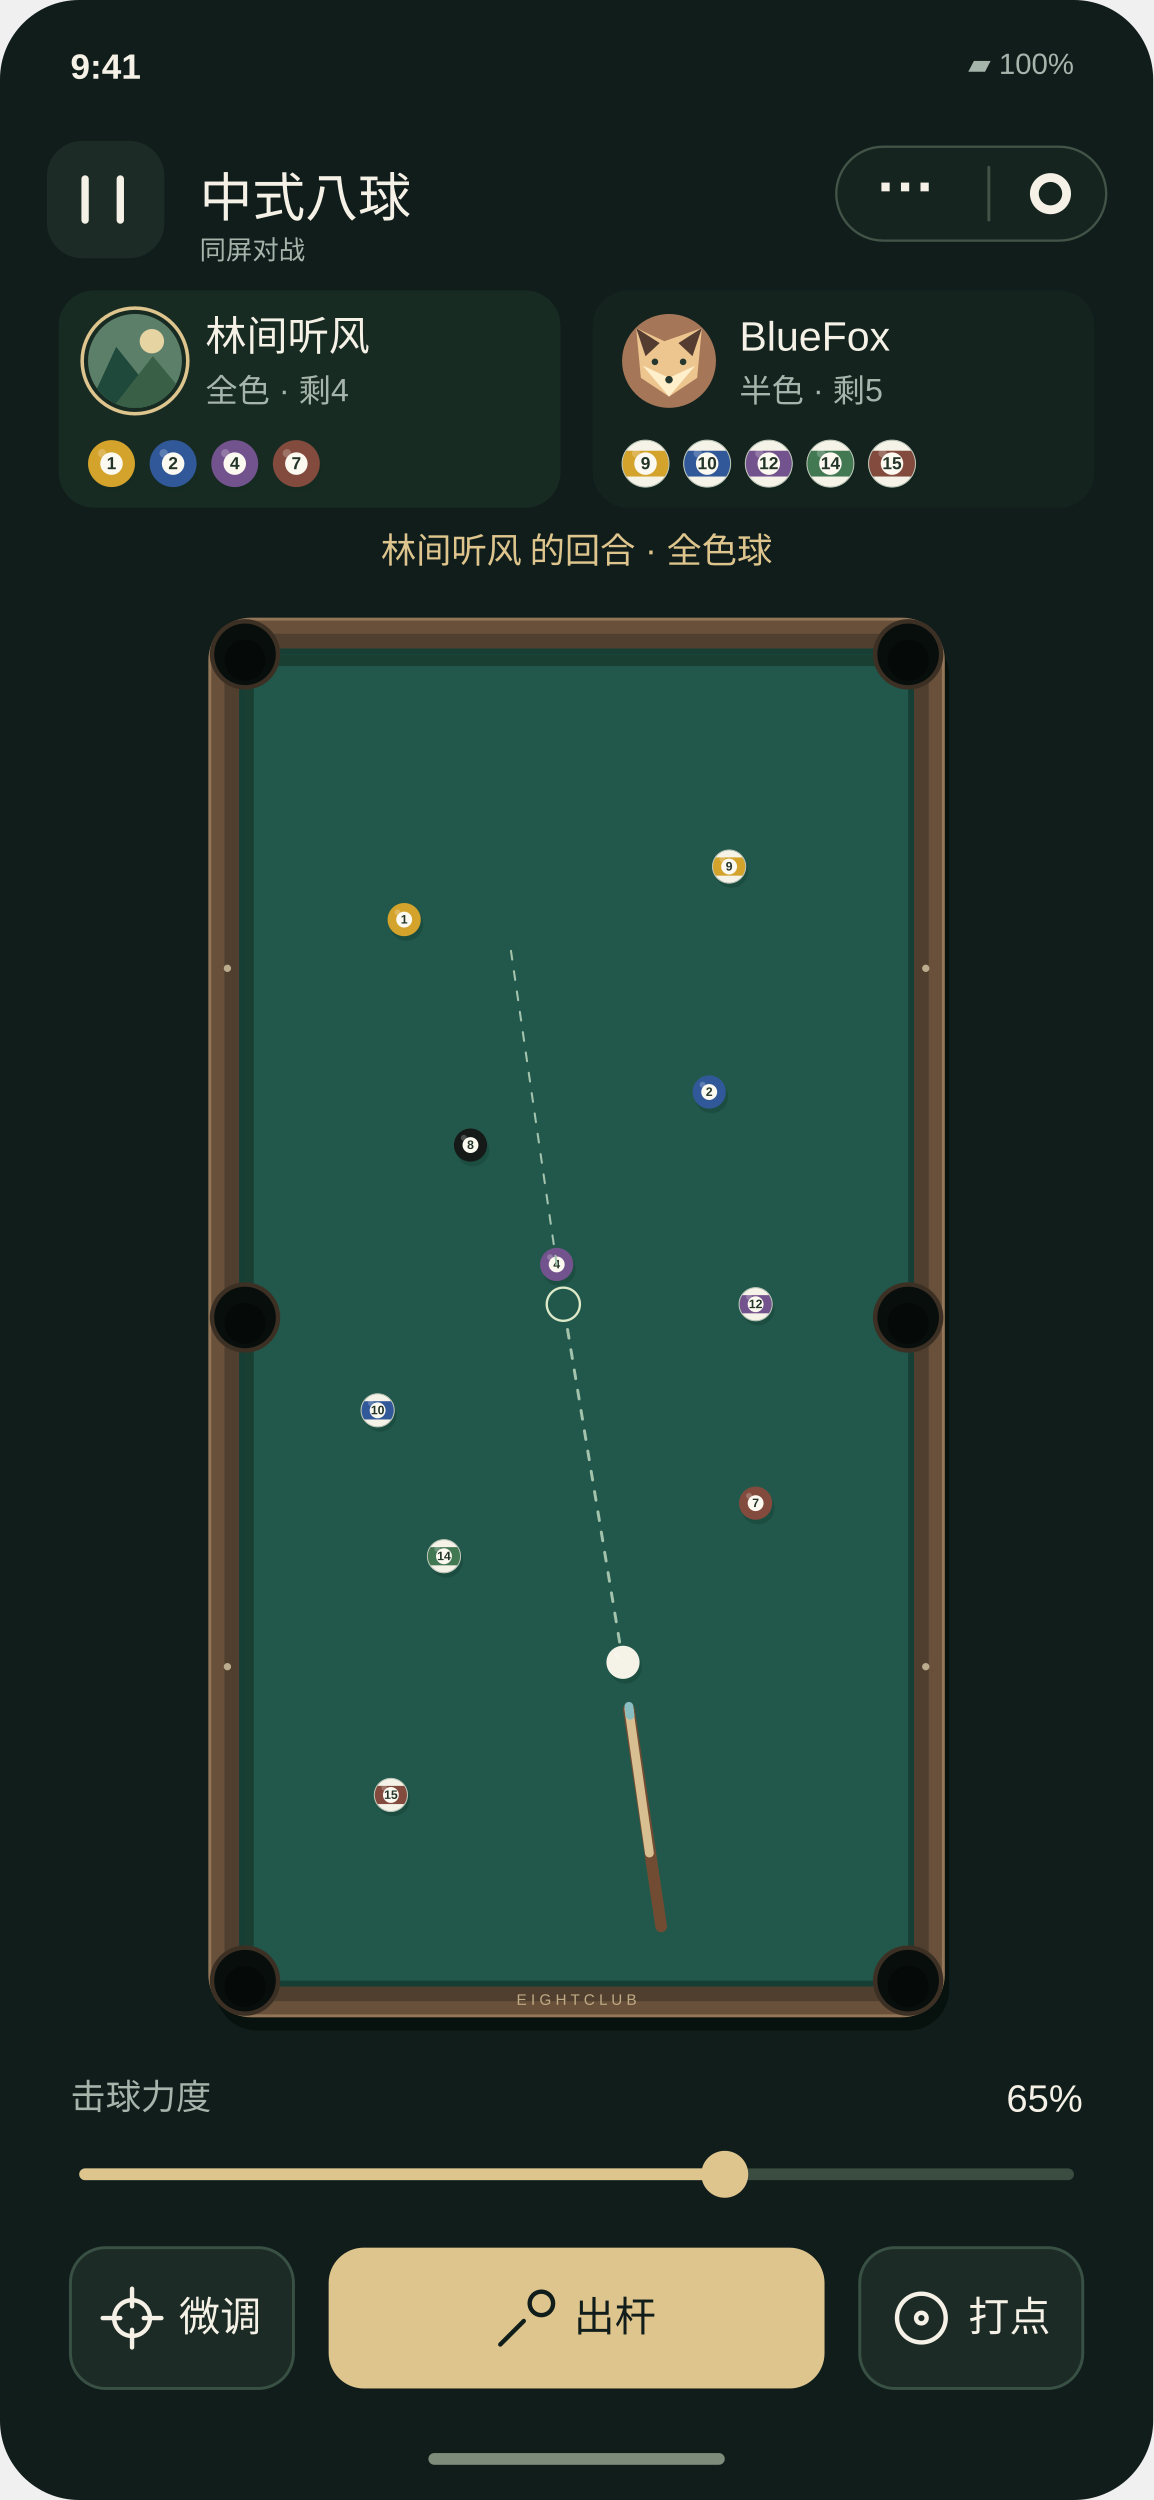
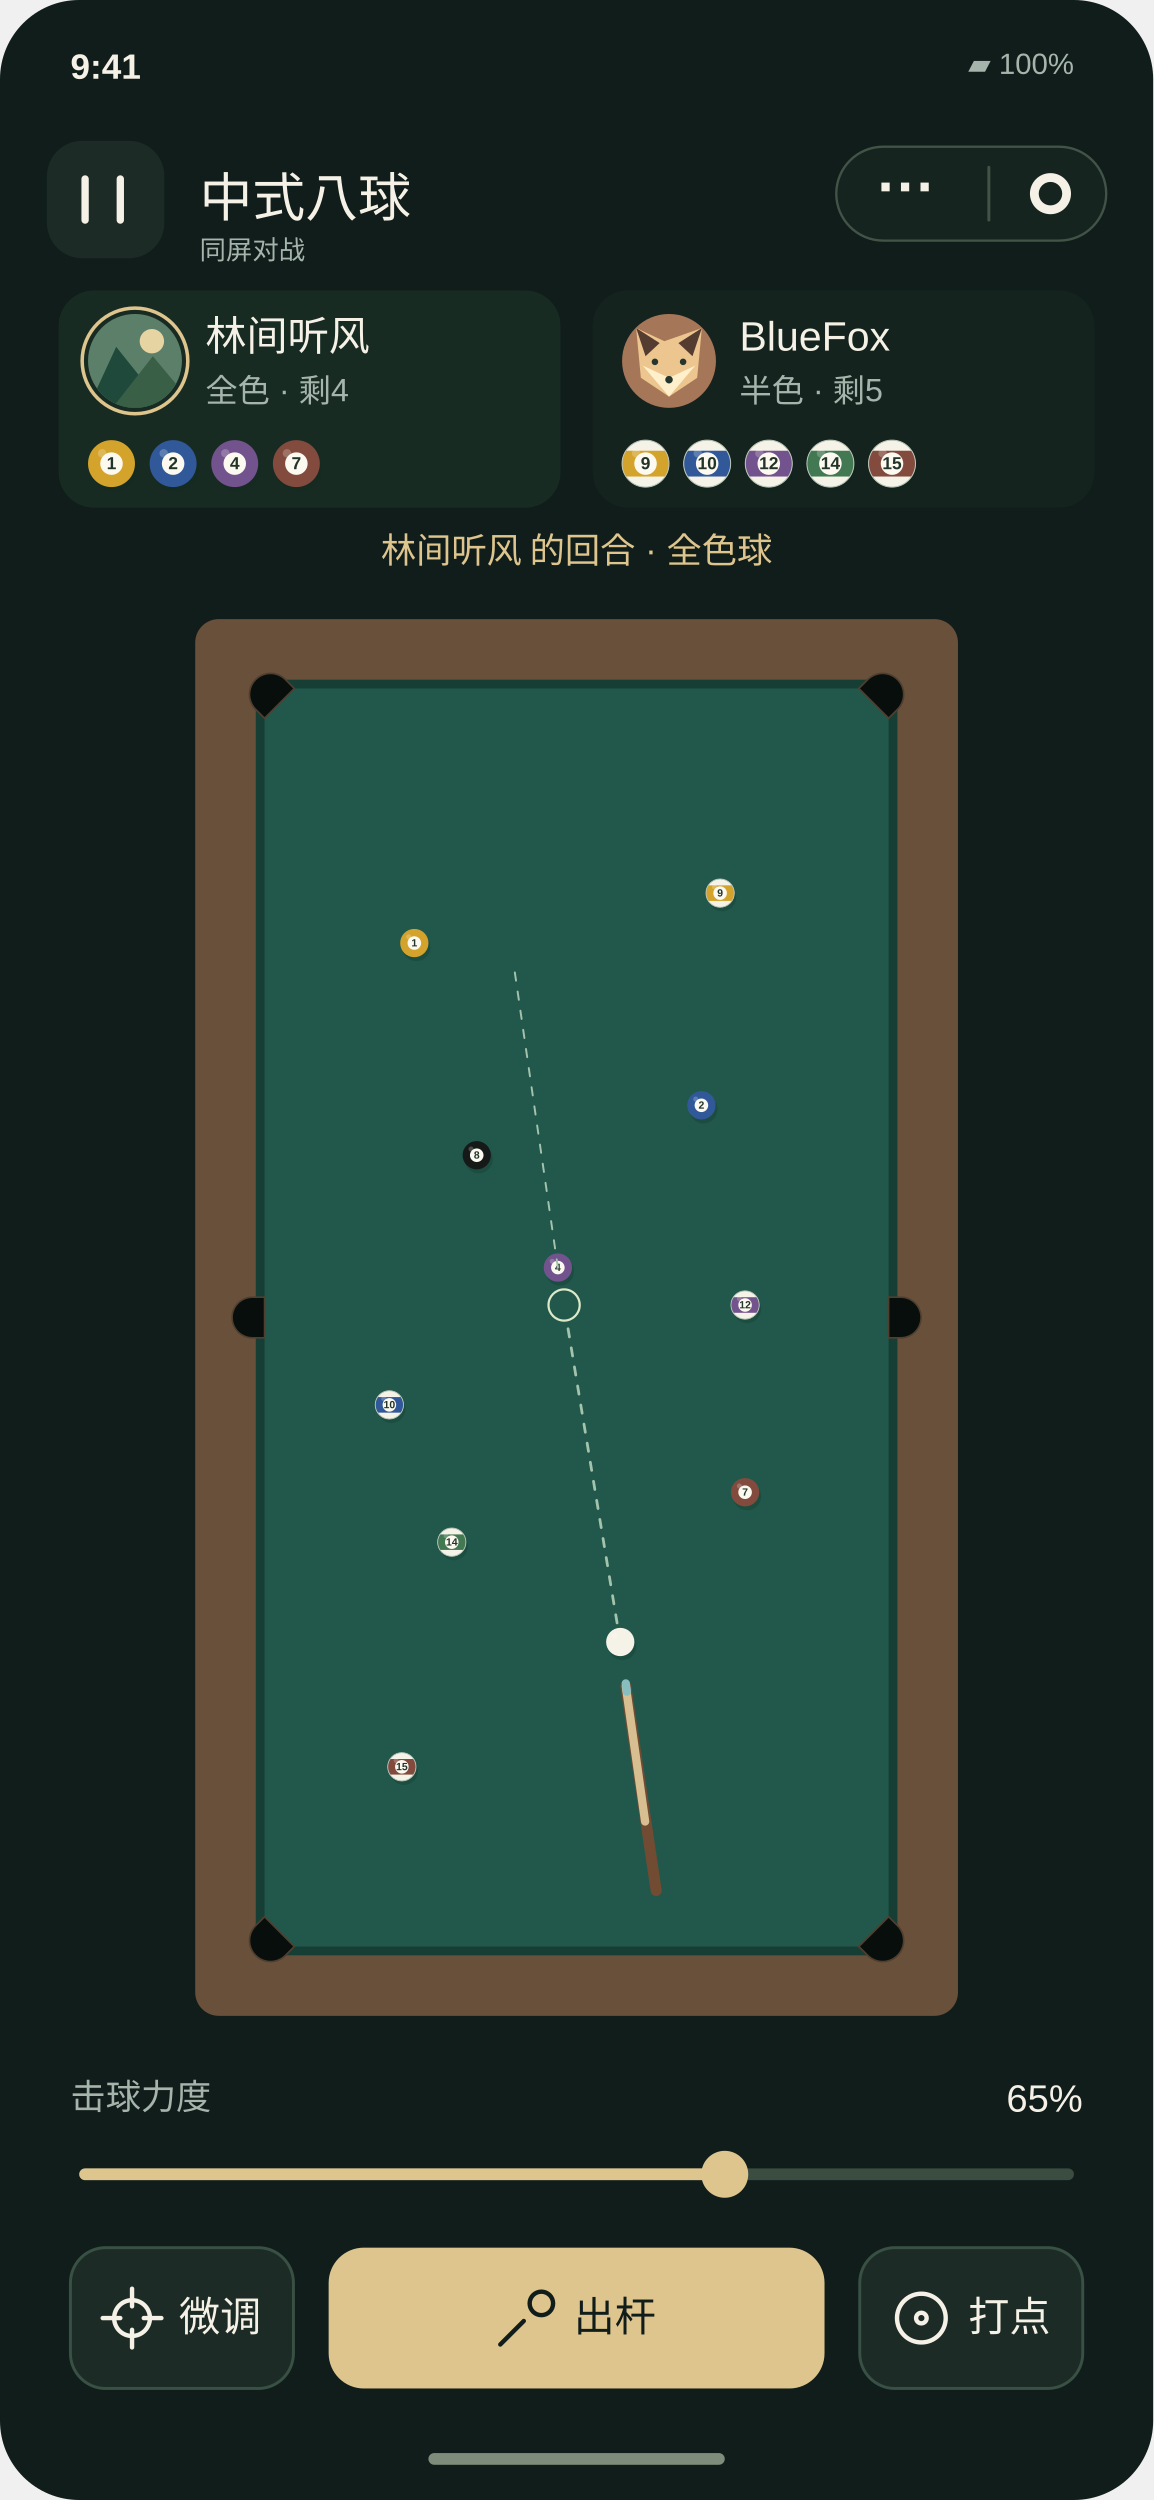
- <svg xmlns="http://www.w3.org/2000/svg" width="393" height="852" viewBox="0 0 393 852">
+ <svg xmlns="http://www.w3.org/2000/svg" width="393" height="852" viewBox="0 0 393 852" data-design-version="1.12" data-pocket-profile="not-finalized">
  <rect x="0" y="0" width="393" height="852" rx="27" fill="#101D1B" stroke="none" stroke-width="1" opacity="1" />
  <text x="24" y="26.84" text-anchor="start" font-family="Arial Unicode MS,PingFang SC,Arial,sans-serif" font-size="12" fill="#F5F1E6" font-weight="700">9:41</text>
  <text x="366" y="25.2" text-anchor="end" font-family="Arial Unicode MS,PingFang SC,Arial,sans-serif" font-size="10" fill="#A6B5AC" font-weight="400">▰  100%</text>
  <rect x="16" y="48" width="40" height="40" rx="12" fill="#1C2B25" stroke="none" stroke-width="1" opacity="1" />
  <line x1="29" y1="61" x2="29" y2="75" stroke="#F5F1E6" stroke-width="2.5" stroke-linecap="round" stroke-linejoin="round" />
  <line x1="41" y1="61" x2="41" y2="75" stroke="#F5F1E6" stroke-width="2.5" stroke-linecap="round" stroke-linejoin="round" />
  <text x="68" y="73.76" text-anchor="start" font-family="Arial Unicode MS,PingFang SC,Arial,sans-serif" font-size="18" fill="#F5F1E6" font-weight="400">中式八球</text>
  <text x="68" y="88.38" text-anchor="start" font-family="Arial Unicode MS,PingFang SC,Arial,sans-serif" font-size="9" fill="#A6B5AC" font-weight="400">同屏对战</text>
  <rect x="285" y="50" width="92" height="32" rx="16" fill="#15241F" stroke="#425348" stroke-width="0.8" opacity="1" />
  <text x="309" y="70.4" text-anchor="middle" font-family="Arial Unicode MS,PingFang SC,Arial,sans-serif" font-size="20" fill="#F5F1E6" font-weight="700">···</text>
  <line x1="337" y1="57" x2="337" y2="75" stroke="#425348" stroke-width="1" stroke-linecap="round" stroke-linejoin="round" />
  <circle cx="358" cy="66" r="7" fill="#F5F1E6" stroke="none" stroke-width="1" opacity="1" />
  <circle cx="358" cy="66" r="4" fill="#15241F" stroke="none" stroke-width="1" opacity="1" />
  <rect x="20" y="99" width="171" height="74" rx="12" fill="#182B23" stroke="none" stroke-width="1" opacity="1" />
  <circle cx="46.0" cy="123.0" r="16.0" fill="#5C7F6A" stroke="none" stroke-width="1" opacity="1" />
  <defs>
    <clipPath id="circleclip15">
      <circle cx="46.0" cy="123.0" r="16.0" />
    </clipPath>
  </defs>
  <g clip-path="url(#circleclip15)">
    <circle cx="51.76" cy="116.28" r="4.16" fill="#E7D4A3" stroke="none" stroke-width="1" opacity="1" />
    <polygon points="30,139 39.6,118.2 56.24,139" fill="#1F493A" />
    <polygon points="38.32,139 52.08,121.4 66.8,139" fill="#395F47" />
  </g>
  <circle cx="46.0" cy="123.0" r="18.0" fill="none" stroke="#DEC58D" stroke-width="1.2" />
  <text x="70" y="119.48" text-anchor="start" font-family="Arial Unicode MS,PingFang SC,Arial,sans-serif" font-size="14" fill="#F5F1E6" font-weight="400">林间听风</text>
  <text x="70" y="137.02" text-anchor="start" font-family="Arial Unicode MS,PingFang SC,Arial,sans-serif" font-size="11" fill="#A6B5AC" font-weight="400">全色 · 剩4</text>
  <circle cx="38.8" cy="159.6" r="8" fill="#09261B" stroke="none" stroke-width="1" opacity="0.22" />
  <circle cx="38" cy="158" r="8" fill="#D3A32B" stroke="none" stroke-width="1" opacity="1" />
  <circle cx="38" cy="158" r="3.84" fill="#FCF9F0" stroke="none" stroke-width="1" opacity="1" />
  <text x="38" y="159.894" text-anchor="middle" font-family="Arial Unicode MS,PingFang SC,Arial,sans-serif" font-size="5.92" fill="#223328" font-weight="700">1</text>
  <circle cx="34.8" cy="154.48" r="1.44" fill="#FFFFFF" stroke="none" stroke-width="1" opacity="0.22" />
  <circle cx="59.8" cy="159.6" r="8" fill="#09261B" stroke="none" stroke-width="1" opacity="0.22" />
  <circle cx="59" cy="158" r="8" fill="#31599A" stroke="none" stroke-width="1" opacity="1" />
  <circle cx="59" cy="158" r="3.84" fill="#FCF9F0" stroke="none" stroke-width="1" opacity="1" />
  <text x="59" y="159.894" text-anchor="middle" font-family="Arial Unicode MS,PingFang SC,Arial,sans-serif" font-size="5.92" fill="#223328" font-weight="700">2</text>
  <circle cx="55.8" cy="154.48" r="1.44" fill="#FFFFFF" stroke="none" stroke-width="1" opacity="0.22" />
  <circle cx="80.8" cy="159.6" r="8" fill="#09261B" stroke="none" stroke-width="1" opacity="0.22" />
  <circle cx="80" cy="158" r="8" fill="#73538D" stroke="none" stroke-width="1" opacity="1" />
  <circle cx="80" cy="158" r="3.84" fill="#FCF9F0" stroke="none" stroke-width="1" opacity="1" />
  <text x="80" y="159.894" text-anchor="middle" font-family="Arial Unicode MS,PingFang SC,Arial,sans-serif" font-size="5.92" fill="#223328" font-weight="700">4</text>
  <circle cx="76.8" cy="154.48" r="1.44" fill="#FFFFFF" stroke="none" stroke-width="1" opacity="0.22" />
  <circle cx="101.8" cy="159.6" r="8" fill="#09261B" stroke="none" stroke-width="1" opacity="0.22" />
  <circle cx="101" cy="158" r="8" fill="#824B3D" stroke="none" stroke-width="1" opacity="1" />
  <circle cx="101" cy="158" r="3.84" fill="#FCF9F0" stroke="none" stroke-width="1" opacity="1" />
  <text x="101" y="159.894" text-anchor="middle" font-family="Arial Unicode MS,PingFang SC,Arial,sans-serif" font-size="5.92" fill="#223328" font-weight="700">7</text>
  <circle cx="97.8" cy="154.48" r="1.44" fill="#FFFFFF" stroke="none" stroke-width="1" opacity="0.22" />
  <rect x="202" y="99" width="171" height="74" rx="12" fill="#14231E" stroke="none" stroke-width="1" opacity="1" />
  <circle cx="228.0" cy="123.0" r="16.0" fill="#A67658" stroke="none" stroke-width="1" opacity="1" />
  <defs>
    <clipPath id="circleclip45">
      <circle cx="228.0" cy="123.0" r="16.0" />
    </clipPath>
  </defs>
  <g clip-path="url(#circleclip45)">
    <polygon points="216.8,111.8 226.4,116.28 239.2,111.8 237.6,128.76 228.0,135.16 218.4,128.76" fill="#EDC58F" />
    <polygon points="216.8,111.8 224.8,116.92 220.0,121.4" fill="#553C31" />
    <polygon points="239.2,111.8 231.2,116.92 236.0,121.4" fill="#553C31" />
    <polygon points="219.04,124.6 228.0,128.76 236.96,124.6 228.0,135.16" fill="#FFF0CB" />
    <circle cx="223.2" cy="123.32" r="1.12" fill="#24362D" stroke="none" stroke-width="1" opacity="1" />
    <circle cx="232.8" cy="123.32" r="1.12" fill="#24362D" stroke="none" stroke-width="1" opacity="1" />
    <circle cx="228.0" cy="129.4" r="1.28" fill="#24362D" stroke="none" stroke-width="1" opacity="1" />
  </g>
  <text x="252" y="119.48" text-anchor="start" font-family="Arial Unicode MS,PingFang SC,Arial,sans-serif" font-size="14" fill="#F5F1E6" font-weight="400">BlueFox</text>
  <text x="252" y="137.02" text-anchor="start" font-family="Arial Unicode MS,PingFang SC,Arial,sans-serif" font-size="11" fill="#A6B5AC" font-weight="400">半色 · 剩5</text>
  <circle cx="220.8" cy="159.6" r="8" fill="#09261B" stroke="none" stroke-width="1" opacity="0.22" />
  <circle cx="220" cy="158" r="8" fill="#F5F2E8" stroke="none" stroke-width="1" opacity="1" />
  <defs>
    <clipPath id="circleclip58">
      <circle cx="220" cy="158" r="8" />
    </clipPath>
  </defs>
  <g clip-path="url(#circleclip58)">
    <polygon points="211.6,153.6 228.4,153.6 228.4,162.4 211.6,162.4" fill="#D3A32B" />
  </g>
  <circle cx="220" cy="158" r="8" fill="none" stroke="#B9C3B5" stroke-width="0.35" />
  <circle cx="220" cy="158" r="3.84" fill="#FCF9F0" stroke="none" stroke-width="1" opacity="1" />
  <text x="220" y="159.894" text-anchor="middle" font-family="Arial Unicode MS,PingFang SC,Arial,sans-serif" font-size="5.92" fill="#223328" font-weight="700">9</text>
  <circle cx="216.8" cy="154.48" r="1.44" fill="#FFFFFF" stroke="none" stroke-width="1" opacity="0.22" />
  <circle cx="241.8" cy="159.6" r="8" fill="#09261B" stroke="none" stroke-width="1" opacity="0.22" />
  <circle cx="241" cy="158" r="8" fill="#F5F2E8" stroke="none" stroke-width="1" opacity="1" />
  <defs>
    <clipPath id="circleclip67">
      <circle cx="241" cy="158" r="8" />
    </clipPath>
  </defs>
  <g clip-path="url(#circleclip67)">
    <polygon points="232.6,153.6 249.4,153.6 249.4,162.4 232.6,162.4" fill="#31599A" />
  </g>
  <circle cx="241" cy="158" r="8" fill="none" stroke="#B9C3B5" stroke-width="0.35" />
  <circle cx="241" cy="158" r="3.84" fill="#FCF9F0" stroke="none" stroke-width="1" opacity="1" />
  <text x="241" y="159.894" text-anchor="middle" font-family="Arial Unicode MS,PingFang SC,Arial,sans-serif" font-size="5.92" fill="#223328" font-weight="700">10</text>
  <circle cx="237.8" cy="154.48" r="1.44" fill="#FFFFFF" stroke="none" stroke-width="1" opacity="0.22" />
  <circle cx="262.8" cy="159.6" r="8" fill="#09261B" stroke="none" stroke-width="1" opacity="0.22" />
  <circle cx="262" cy="158" r="8" fill="#F5F2E8" stroke="none" stroke-width="1" opacity="1" />
  <defs>
    <clipPath id="circleclip76">
      <circle cx="262" cy="158" r="8" />
    </clipPath>
  </defs>
  <g clip-path="url(#circleclip76)">
    <polygon points="253.6,153.6 270.4,153.6 270.4,162.4 253.6,162.4" fill="#73538D" />
  </g>
  <circle cx="262" cy="158" r="8" fill="none" stroke="#B9C3B5" stroke-width="0.35" />
  <circle cx="262" cy="158" r="3.84" fill="#FCF9F0" stroke="none" stroke-width="1" opacity="1" />
  <text x="262" y="159.894" text-anchor="middle" font-family="Arial Unicode MS,PingFang SC,Arial,sans-serif" font-size="5.92" fill="#223328" font-weight="700">12</text>
  <circle cx="258.8" cy="154.48" r="1.44" fill="#FFFFFF" stroke="none" stroke-width="1" opacity="0.22" />
  <circle cx="283.8" cy="159.6" r="8" fill="#09261B" stroke="none" stroke-width="1" opacity="0.22" />
  <circle cx="283" cy="158" r="8" fill="#F5F2E8" stroke="none" stroke-width="1" opacity="1" />
  <defs>
    <clipPath id="circleclip85">
      <circle cx="283" cy="158" r="8" />
    </clipPath>
  </defs>
  <g clip-path="url(#circleclip85)">
    <polygon points="274.6,153.6 291.4,153.6 291.4,162.4 274.6,162.4" fill="#427852" />
  </g>
  <circle cx="283" cy="158" r="8" fill="none" stroke="#B9C3B5" stroke-width="0.35" />
  <circle cx="283" cy="158" r="3.84" fill="#FCF9F0" stroke="none" stroke-width="1" opacity="1" />
  <text x="283" y="159.894" text-anchor="middle" font-family="Arial Unicode MS,PingFang SC,Arial,sans-serif" font-size="5.92" fill="#223328" font-weight="700">14</text>
  <circle cx="279.8" cy="154.48" r="1.44" fill="#FFFFFF" stroke="none" stroke-width="1" opacity="0.22" />
  <circle cx="304.8" cy="159.6" r="8" fill="#09261B" stroke="none" stroke-width="1" opacity="0.22" />
  <circle cx="304" cy="158" r="8" fill="#F5F2E8" stroke="none" stroke-width="1" opacity="1" />
  <defs>
    <clipPath id="circleclip94">
      <circle cx="304" cy="158" r="8" />
    </clipPath>
  </defs>
  <g clip-path="url(#circleclip94)">
    <polygon points="295.6,153.6 312.4,153.6 312.4,162.4 295.6,162.4" fill="#824B3D" />
  </g>
  <circle cx="304" cy="158" r="8" fill="none" stroke="#B9C3B5" stroke-width="0.35" />
  <circle cx="304" cy="158" r="3.84" fill="#FCF9F0" stroke="none" stroke-width="1" opacity="1" />
  <text x="304" y="159.894" text-anchor="middle" font-family="Arial Unicode MS,PingFang SC,Arial,sans-serif" font-size="5.92" fill="#223328" font-weight="700">15</text>
  <circle cx="300.8" cy="154.48" r="1.44" fill="#FFFFFF" stroke="none" stroke-width="1" opacity="0.22" />
  <text x="196.5" y="191.84" text-anchor="middle" font-family="Arial Unicode MS,PingFang SC,Arial,sans-serif" font-size="12" fill="#DEC58D" font-weight="400">林间听风 的回合 · 全色球</text>
-   <rect x="73.5" y="216" width="250" height="476" rx="14" fill="#07110D" stroke="none" stroke-width="1" opacity="1" />
-   <rect x="71.5" y="211" width="250" height="476" rx="14" fill="#69503A" stroke="#927657" stroke-width="1" opacity="1" />
-   <rect x="76.5" y="216" width="240" height="466" rx="10" fill="#503F2E" stroke="none" stroke-width="1" opacity="1" />
-   <rect x="81.5" y="221" width="230" height="456" rx="6" fill="#163E34" stroke="none" stroke-width="1" opacity="1" />
-   <rect x="83.5" y="223" width="226" height="452" rx="0" fill="#21584B" stroke="none" stroke-width="1" opacity="1" />
-   <rect x="83.5" y="223" width="226" height="4" rx="0" fill="#193F32" stroke="none" stroke-width="1" opacity="1" />
-   <rect x="83.5" y="223" width="3" height="452" rx="0" fill="#193F32" stroke="none" stroke-width="1" opacity="1" />
-   <circle cx="77.5" cy="330" r="1.25" fill="#BAAC8C" stroke="none" stroke-width="1" opacity="1" />
-   <circle cx="77.5" cy="568" r="1.25" fill="#BAAC8C" stroke="none" stroke-width="1" opacity="1" />
-   <circle cx="315.5" cy="330" r="1.25" fill="#BAAC8C" stroke="none" stroke-width="1" opacity="1" />
-   <circle cx="315.5" cy="568" r="1.25" fill="#BAAC8C" stroke="none" stroke-width="1" opacity="1" />
-   <text x="196.5" y="683.264" text-anchor="middle" font-family="Arial Unicode MS,PingFang SC,Arial,sans-serif" font-size="5.2" fill="#C0AB86" font-weight="400">E I G H T   C L U B</text>
-   <circle cx="83.5" cy="223" r="12" fill="#3C3024" stroke="none" stroke-width="1" opacity="1" />
-   <circle cx="83.5" cy="223" r="10.5" fill="#080E0C" stroke="none" stroke-width="1" opacity="1" />
-   <circle cx="83.5" cy="225" r="7" fill="#050907" stroke="none" stroke-width="1" opacity="1" />
-   <circle cx="309.5" cy="223" r="12" fill="#3C3024" stroke="none" stroke-width="1" opacity="1" />
-   <circle cx="309.5" cy="223" r="10.5" fill="#080E0C" stroke="none" stroke-width="1" opacity="1" />
-   <circle cx="309.5" cy="225" r="7" fill="#050907" stroke="none" stroke-width="1" opacity="1" />
-   <circle cx="83.5" cy="449.0" r="12" fill="#3C3024" stroke="none" stroke-width="1" opacity="1" />
-   <circle cx="83.5" cy="449.0" r="10.5" fill="#080E0C" stroke="none" stroke-width="1" opacity="1" />
-   <circle cx="83.5" cy="451.0" r="7" fill="#050907" stroke="none" stroke-width="1" opacity="1" />
-   <circle cx="309.5" cy="449.0" r="12" fill="#3C3024" stroke="none" stroke-width="1" opacity="1" />
-   <circle cx="309.5" cy="449.0" r="10.5" fill="#080E0C" stroke="none" stroke-width="1" opacity="1" />
-   <circle cx="309.5" cy="451.0" r="7" fill="#050907" stroke="none" stroke-width="1" opacity="1" />
-   <circle cx="83.5" cy="675" r="12" fill="#3C3024" stroke="none" stroke-width="1" opacity="1" />
-   <circle cx="83.5" cy="675" r="10.5" fill="#080E0C" stroke="none" stroke-width="1" opacity="1" />
-   <circle cx="83.5" cy="677" r="7" fill="#050907" stroke="none" stroke-width="1" opacity="1" />
-   <circle cx="309.5" cy="675" r="12" fill="#3C3024" stroke="none" stroke-width="1" opacity="1" />
-   <circle cx="309.5" cy="675" r="10.5" fill="#080E0C" stroke="none" stroke-width="1" opacity="1" />
-   <circle cx="309.5" cy="677" r="7" fill="#050907" stroke="none" stroke-width="1" opacity="1" />
-   <circle cx="138.54" cy="315.0" r="5.65" fill="#09261B" stroke="none" stroke-width="1" opacity="0.22" />
-   <circle cx="137.74" cy="313.4" r="5.65" fill="#D3A32B" stroke="none" stroke-width="1" opacity="1" />
-   <circle cx="137.74" cy="313.4" r="2.712" fill="#FCF9F0" stroke="none" stroke-width="1" opacity="1" />
-   <text x="137.74" y="314.738" text-anchor="middle" font-family="Arial Unicode MS,PingFang SC,Arial,sans-serif" font-size="4.181" fill="#223328" font-weight="700">1</text>
-   <circle cx="135.48" cy="310.914" r="1.017" fill="#FFFFFF" stroke="none" stroke-width="1" opacity="0.22" />
-   <circle cx="242.5" cy="373.76" r="5.65" fill="#09261B" stroke="none" stroke-width="1" opacity="0.22" />
-   <circle cx="241.7" cy="372.16" r="5.65" fill="#31599A" stroke="none" stroke-width="1" opacity="1" />
-   <circle cx="241.7" cy="372.16" r="2.712" fill="#FCF9F0" stroke="none" stroke-width="1" opacity="1" />
-   <text x="241.7" y="373.498" text-anchor="middle" font-family="Arial Unicode MS,PingFang SC,Arial,sans-serif" font-size="4.181" fill="#223328" font-weight="700">2</text>
-   <circle cx="239.44" cy="369.674" r="1.017" fill="#FFFFFF" stroke="none" stroke-width="1" opacity="0.22" />
-   <circle cx="190.52" cy="432.52" r="5.65" fill="#09261B" stroke="none" stroke-width="1" opacity="0.22" />
-   <circle cx="189.72" cy="430.92" r="5.65" fill="#73538D" stroke="none" stroke-width="1" opacity="1" />
-   <circle cx="189.72" cy="430.92" r="2.712" fill="#FCF9F0" stroke="none" stroke-width="1" opacity="1" />
-   <text x="189.72" y="432.258" text-anchor="middle" font-family="Arial Unicode MS,PingFang SC,Arial,sans-serif" font-size="4.181" fill="#223328" font-weight="700">4</text>
-   <circle cx="187.46" cy="428.434" r="1.017" fill="#FFFFFF" stroke="none" stroke-width="1" opacity="0.22" />
-   <circle cx="258.32" cy="513.88" r="5.65" fill="#09261B" stroke="none" stroke-width="1" opacity="0.22" />
-   <circle cx="257.52" cy="512.28" r="5.65" fill="#824B3D" stroke="none" stroke-width="1" opacity="1" />
-   <circle cx="257.52" cy="512.28" r="2.712" fill="#FCF9F0" stroke="none" stroke-width="1" opacity="1" />
-   <text x="257.52" y="513.618" text-anchor="middle" font-family="Arial Unicode MS,PingFang SC,Arial,sans-serif" font-size="4.181" fill="#223328" font-weight="700">7</text>
-   <circle cx="255.26" cy="509.794" r="1.017" fill="#FFFFFF" stroke="none" stroke-width="1" opacity="0.22" />
-   <circle cx="161.14" cy="391.84" r="5.65" fill="#09261B" stroke="none" stroke-width="1" opacity="0.22" />
-   <circle cx="160.34" cy="390.24" r="5.65" fill="#151918" stroke="none" stroke-width="1" opacity="1" />
-   <circle cx="160.34" cy="390.24" r="2.712" fill="#FCF9F0" stroke="none" stroke-width="1" opacity="1" />
-   <text x="160.34" y="391.578" text-anchor="middle" font-family="Arial Unicode MS,PingFang SC,Arial,sans-serif" font-size="4.181" fill="#223328" font-weight="700">8</text>
-   <circle cx="158.08" cy="387.754" r="1.017" fill="#FFFFFF" stroke="none" stroke-width="1" opacity="0.22" />
-   <circle cx="249.28" cy="296.92" r="5.65" fill="#09261B" stroke="none" stroke-width="1" opacity="0.22" />
-   <circle cx="248.48" cy="295.32" r="5.65" fill="#F5F2E8" stroke="none" stroke-width="1" opacity="1" />
-   <defs>
-     <clipPath id="circleclip159">
-       <circle cx="248.48" cy="295.32" r="5.65" />
-     </clipPath>
-   </defs>
-   <g clip-path="url(#circleclip159)">
-     <polygon points="242.547,292.212 254.412,292.212 254.412,298.428 242.547,298.428" fill="#D3A32B" />
-   </g>
-   <circle cx="248.48" cy="295.32" r="5.65" fill="none" stroke="#B9C3B5" stroke-width="0.35" />
-   <circle cx="248.48" cy="295.32" r="2.712" fill="#FCF9F0" stroke="none" stroke-width="1" opacity="1" />
-   <text x="248.48" y="296.658" text-anchor="middle" font-family="Arial Unicode MS,PingFang SC,Arial,sans-serif" font-size="4.181" fill="#223328" font-weight="700">9</text>
-   <circle cx="246.22" cy="292.834" r="1.017" fill="#FFFFFF" stroke="none" stroke-width="1" opacity="0.22" />
-   <circle cx="129.5" cy="482.24" r="5.65" fill="#09261B" stroke="none" stroke-width="1" opacity="0.22" />
-   <circle cx="128.7" cy="480.64" r="5.65" fill="#F5F2E8" stroke="none" stroke-width="1" opacity="1" />
-   <defs>
-     <clipPath id="circleclip168">
-       <circle cx="128.7" cy="480.64" r="5.65" />
-     </clipPath>
-   </defs>
-   <g clip-path="url(#circleclip168)">
-     <polygon points="122.767,477.532 134.632,477.532 134.632,483.748 122.767,483.748" fill="#31599A" />
-   </g>
-   <circle cx="128.7" cy="480.64" r="5.65" fill="none" stroke="#B9C3B5" stroke-width="0.35" />
-   <circle cx="128.7" cy="480.64" r="2.712" fill="#FCF9F0" stroke="none" stroke-width="1" opacity="1" />
-   <text x="128.7" y="481.978" text-anchor="middle" font-family="Arial Unicode MS,PingFang SC,Arial,sans-serif" font-size="4.181" fill="#223328" font-weight="700">10</text>
-   <circle cx="126.44" cy="478.154" r="1.017" fill="#FFFFFF" stroke="none" stroke-width="1" opacity="0.22" />
-   <circle cx="258.32" cy="446.08" r="5.65" fill="#09261B" stroke="none" stroke-width="1" opacity="0.22" />
-   <circle cx="257.52" cy="444.48" r="5.65" fill="#F5F2E8" stroke="none" stroke-width="1" opacity="1" />
-   <defs>
-     <clipPath id="circleclip177">
-       <circle cx="257.52" cy="444.48" r="5.65" />
-     </clipPath>
-   </defs>
-   <g clip-path="url(#circleclip177)">
-     <polygon points="251.587,441.373 263.452,441.373 263.452,447.588 251.587,447.588" fill="#73538D" />
-   </g>
-   <circle cx="257.52" cy="444.48" r="5.65" fill="none" stroke="#B9C3B5" stroke-width="0.35" />
-   <circle cx="257.52" cy="444.48" r="2.712" fill="#FCF9F0" stroke="none" stroke-width="1" opacity="1" />
-   <text x="257.52" y="445.818" text-anchor="middle" font-family="Arial Unicode MS,PingFang SC,Arial,sans-serif" font-size="4.181" fill="#223328" font-weight="700">12</text>
-   <circle cx="255.26" cy="441.994" r="1.017" fill="#FFFFFF" stroke="none" stroke-width="1" opacity="0.22" />
-   <circle cx="152.1" cy="531.96" r="5.65" fill="#09261B" stroke="none" stroke-width="1" opacity="0.22" />
-   <circle cx="151.3" cy="530.36" r="5.65" fill="#F5F2E8" stroke="none" stroke-width="1" opacity="1" />
-   <defs>
-     <clipPath id="circleclip186">
-       <circle cx="151.3" cy="530.36" r="5.65" />
-     </clipPath>
-   </defs>
-   <g clip-path="url(#circleclip186)">
-     <polygon points="145.368,527.253 157.233,527.253 157.233,533.467 145.368,533.467" fill="#427852" />
-   </g>
-   <circle cx="151.3" cy="530.36" r="5.65" fill="none" stroke="#B9C3B5" stroke-width="0.35" />
-   <circle cx="151.3" cy="530.36" r="2.712" fill="#FCF9F0" stroke="none" stroke-width="1" opacity="1" />
-   <text x="151.3" y="531.698" text-anchor="middle" font-family="Arial Unicode MS,PingFang SC,Arial,sans-serif" font-size="4.181" fill="#223328" font-weight="700">14</text>
-   <circle cx="149.04" cy="527.874" r="1.017" fill="#FFFFFF" stroke="none" stroke-width="1" opacity="0.22" />
-   <circle cx="134.02" cy="613.32" r="5.65" fill="#09261B" stroke="none" stroke-width="1" opacity="0.22" />
-   <circle cx="133.22" cy="611.72" r="5.65" fill="#F5F2E8" stroke="none" stroke-width="1" opacity="1" />
-   <defs>
-     <clipPath id="circleclip195">
-       <circle cx="133.22" cy="611.72" r="5.65" />
-     </clipPath>
-   </defs>
-   <g clip-path="url(#circleclip195)">
-     <polygon points="127.287,608.613 139.153,608.613 139.153,614.827 127.287,614.827" fill="#824B3D" />
-   </g>
-   <circle cx="133.22" cy="611.72" r="5.65" fill="none" stroke="#B9C3B5" stroke-width="0.35" />
-   <circle cx="133.22" cy="611.72" r="2.712" fill="#FCF9F0" stroke="none" stroke-width="1" opacity="1" />
-   <text x="133.22" y="613.058" text-anchor="middle" font-family="Arial Unicode MS,PingFang SC,Arial,sans-serif" font-size="4.181" fill="#223328" font-weight="700">15</text>
-   <circle cx="130.96" cy="609.234" r="1.017" fill="#FFFFFF" stroke="none" stroke-width="1" opacity="0.22" />
-   <line x1="212.32" y1="566.52" x2="191.98" y2="444.48" stroke="#A4C3AD" stroke-width="1" stroke-linecap="round" stroke-linejoin="round" stroke-dasharray="3,4" />
-   <circle cx="191.98" cy="444.48" r="5.65" fill="#21584B" stroke="#DDE9C8" stroke-width="0.8" opacity="1" />
-   <line x1="189.72" y1="430.92" x2="173.9" y2="322.44" stroke="#A4C3AD" stroke-width="0.7" stroke-linecap="round" stroke-linejoin="round" stroke-dasharray="3,4" />
-   <line x1="214.32" y1="582.52" x2="225.32" y2="656.52" stroke="#714B32" stroke-width="4" stroke-linecap="round" stroke-linejoin="round" />
-   <line x1="214.32" y1="582.52" x2="221.32" y2="631.52" stroke="#D8BF91" stroke-width="3" stroke-linecap="round" stroke-linejoin="round" />
-   <line x1="214.32" y1="581.52" x2="214.72" y2="584.52" stroke="#89BEC0" stroke-width="3" stroke-linecap="round" stroke-linejoin="round" />
-   <circle cx="213.12" cy="568.12" r="5.65" fill="#09261B" stroke="none" stroke-width="1" opacity="0.22" />
-   <circle cx="212.32" cy="566.52" r="5.65" fill="#F5F2E8" stroke="none" stroke-width="1" opacity="1" />
-   <circle cx="210.06" cy="564.034" r="1.017" fill="#FFFFFF" stroke="none" stroke-width="1" opacity="0.22" />
+   <g data-table-reference="JOY Q8 Pro" data-pocket-status="candidate-mouth-width-unverified-rear-profile">
+     <rect x="66.528" y="211.0" width="259.943" height="476.0" rx="8" fill="#69503A" />
+     <rect x="87.16" y="231.631" width="218.681" height="434.738" rx="3" fill="#163E34" />
+     <rect x="90.16" y="234.631" width="212.681" height="428.738" fill="#21584B" />
+     <path data-role="pocket-visual-prototype" d="M 100.305,234.631 L 97.261,231.588 L 96.74,231.115 L 96.174,230.695 L 95.57,230.334 L 94.934,230.033 L 94.271,229.795 L 93.588,229.624 L 92.892,229.521 L 92.189,229.486 L 91.485,229.521 L 90.789,229.624 L 90.106,229.795 L 89.443,230.033 L 88.807,230.334 L 88.203,230.695 L 87.638,231.115 L 87.116,231.588 L 86.643,232.109 L 86.224,232.675 L 85.862,233.279 L 85.561,233.915 L 85.324,234.578 L 85.153,235.261 L 85.049,235.957 L 85.015,236.66 L 85.049,237.363 L 85.153,238.06 L 85.324,238.743 L 85.561,239.406 L 85.862,240.042 L 86.224,240.646 L 86.643,241.211 L 87.116,241.733 L 90.16,244.776 Z" fill="#080E0C" stroke="#503F2E" stroke-width="0.574" />
+     <path data-role="pocket-visual-prototype" d="M 90.16,442.079 L 86.007,442.079 L 85.329,442.113 L 84.657,442.212 L 83.998,442.377 L 83.359,442.606 L 82.745,442.897 L 82.162,443.246 L 81.617,443.65 L 81.114,444.106 L 80.658,444.61 L 80.253,445.155 L 79.904,445.738 L 79.613,446.352 L 79.385,446.991 L 79.22,447.65 L 79.12,448.322 L 79.087,449 L 79.12,449.678 L 79.22,450.35 L 79.385,451.009 L 79.613,451.648 L 79.904,452.262 L 80.253,452.845 L 80.658,453.39 L 81.114,453.894 L 81.617,454.35 L 82.162,454.754 L 82.745,455.103 L 83.359,455.394 L 83.998,455.623 L 84.657,455.788 L 85.329,455.887 L 86.007,455.921 L 90.16,455.921 Z" fill="#080E0C" stroke="#503F2E" stroke-width="0.554" />
+     <path data-role="pocket-visual-prototype" d="M 90.16,653.224 L 87.116,656.267 L 86.643,656.789 L 86.224,657.354 L 85.862,657.958 L 85.561,658.594 L 85.324,659.257 L 85.153,659.94 L 85.049,660.637 L 85.015,661.34 L 85.049,662.043 L 85.153,662.739 L 85.324,663.422 L 85.561,664.085 L 85.862,664.721 L 86.224,665.325 L 86.643,665.891 L 87.116,666.412 L 87.638,666.885 L 88.203,667.305 L 88.807,667.666 L 89.443,667.967 L 90.106,668.205 L 90.789,668.376 L 91.485,668.479 L 92.189,668.514 L 92.892,668.479 L 93.588,668.376 L 94.271,668.205 L 94.934,667.967 L 95.57,667.666 L 96.174,667.305 L 96.74,666.885 L 97.261,666.412 L 100.305,663.369 Z" fill="#080E0C" stroke="#503F2E" stroke-width="0.574" />
+     <path data-role="pocket-visual-prototype" d="M 302.84,244.776 L 305.884,241.733 L 306.357,241.211 L 306.776,240.646 L 307.138,240.042 L 307.439,239.406 L 307.676,238.743 L 307.847,238.06 L 307.951,237.363 L 307.985,236.66 L 307.951,235.957 L 307.847,235.261 L 307.676,234.578 L 307.439,233.915 L 307.138,233.279 L 306.776,232.675 L 306.357,232.109 L 305.884,231.588 L 305.362,231.115 L 304.797,230.695 L 304.193,230.334 L 303.557,230.033 L 302.894,229.795 L 302.211,229.624 L 301.515,229.521 L 300.811,229.486 L 300.108,229.521 L 299.412,229.624 L 298.729,229.795 L 298.066,230.033 L 297.43,230.334 L 296.826,230.695 L 296.26,231.115 L 295.739,231.588 L 292.695,234.631 Z" fill="#080E0C" stroke="#503F2E" stroke-width="0.574" />
+     <path data-role="pocket-visual-prototype" d="M 302.84,455.921 L 306.993,455.921 L 307.671,455.887 L 308.343,455.788 L 309.002,455.623 L 309.641,455.394 L 310.255,455.103 L 310.838,454.754 L 311.383,454.35 L 311.886,453.894 L 312.342,453.39 L 312.747,452.845 L 313.096,452.262 L 313.387,451.648 L 313.615,451.009 L 313.78,450.35 L 313.88,449.678 L 313.913,449 L 313.88,448.322 L 313.78,447.65 L 313.615,446.991 L 313.387,446.352 L 313.096,445.738 L 312.747,445.155 L 312.342,444.61 L 311.886,444.106 L 311.383,443.65 L 310.838,443.246 L 310.255,442.897 L 309.641,442.606 L 309.002,442.377 L 308.343,442.212 L 307.671,442.113 L 306.993,442.079 L 302.84,442.079 Z" fill="#080E0C" stroke="#503F2E" stroke-width="0.554" />
+     <path data-role="pocket-visual-prototype" d="M 292.695,663.369 L 295.739,666.412 L 296.26,666.885 L 296.826,667.305 L 297.43,667.666 L 298.066,667.967 L 298.729,668.205 L 299.412,668.376 L 300.108,668.479 L 300.811,668.514 L 301.515,668.479 L 302.211,668.376 L 302.894,668.205 L 303.557,667.967 L 304.193,667.666 L 304.797,667.305 L 305.362,666.885 L 305.884,666.412 L 306.357,665.891 L 306.776,665.325 L 307.138,664.721 L 307.439,664.085 L 307.676,663.422 L 307.847,662.739 L 307.951,662.043 L 307.985,661.34 L 307.951,660.637 L 307.847,659.94 L 307.676,659.257 L 307.439,658.594 L 307.138,657.958 L 306.776,657.354 L 306.357,656.789 L 305.884,656.267 L 302.84,653.224 Z" fill="#080E0C" stroke="#503F2E" stroke-width="0.574" />
+   </g>
+   <g transform="translate(11.58059 26.4615) scale(0.9410657)" data-role="state-composition-not-metrology">
+     <g transform="translate(12.79014 29.10143) scale(0.9071429)" data-role="physical-ball-scale">
+       <circle cx="138.54" cy="315.0" r="5.65" fill="#09261B" stroke="none" stroke-width="1" opacity="0.22" />
+       <circle cx="137.74" cy="313.4" r="5.65" fill="#D3A32B" stroke="none" stroke-width="1" opacity="1" />
+       <circle cx="137.74" cy="313.4" r="2.712" fill="#FCF9F0" stroke="none" stroke-width="1" opacity="1" />
+       <text x="137.74" y="314.738" text-anchor="middle" font-family="Arial Unicode MS,PingFang SC,Arial,sans-serif" font-size="4.181" fill="#223328" font-weight="700">1</text>
+       <circle cx="135.48" cy="310.914" r="1.017" fill="#FFFFFF" stroke="none" stroke-width="1" opacity="0.22" />
+     </g>
+     <g transform="translate(22.44357 34.55771) scale(0.9071429)" data-role="physical-ball-scale">
+       <circle cx="242.5" cy="373.76" r="5.65" fill="#09261B" stroke="none" stroke-width="1" opacity="0.22" />
+       <circle cx="241.7" cy="372.16" r="5.65" fill="#31599A" stroke="none" stroke-width="1" opacity="1" />
+       <circle cx="241.7" cy="372.16" r="2.712" fill="#FCF9F0" stroke="none" stroke-width="1" opacity="1" />
+       <text x="241.7" y="373.498" text-anchor="middle" font-family="Arial Unicode MS,PingFang SC,Arial,sans-serif" font-size="4.181" fill="#223328" font-weight="700">2</text>
+       <circle cx="239.44" cy="369.674" r="1.017" fill="#FFFFFF" stroke="none" stroke-width="1" opacity="0.22" />
+     </g>
+     <g transform="translate(17.61686 40.014) scale(0.9071429)" data-role="physical-ball-scale">
+       <circle cx="190.52" cy="432.52" r="5.65" fill="#09261B" stroke="none" stroke-width="1" opacity="0.22" />
+       <circle cx="189.72" cy="430.92" r="5.65" fill="#73538D" stroke="none" stroke-width="1" opacity="1" />
+       <circle cx="189.72" cy="430.92" r="2.712" fill="#FCF9F0" stroke="none" stroke-width="1" opacity="1" />
+       <text x="189.72" y="432.258" text-anchor="middle" font-family="Arial Unicode MS,PingFang SC,Arial,sans-serif" font-size="4.181" fill="#223328" font-weight="700">4</text>
+       <circle cx="187.46" cy="428.434" r="1.017" fill="#FFFFFF" stroke="none" stroke-width="1" opacity="0.22" />
+     </g>
+     <g transform="translate(23.91257 47.56886) scale(0.9071429)" data-role="physical-ball-scale">
+       <circle cx="258.32" cy="513.88" r="5.65" fill="#09261B" stroke="none" stroke-width="1" opacity="0.22" />
+       <circle cx="257.52" cy="512.28" r="5.65" fill="#824B3D" stroke="none" stroke-width="1" opacity="1" />
+       <circle cx="257.52" cy="512.28" r="2.712" fill="#FCF9F0" stroke="none" stroke-width="1" opacity="1" />
+       <text x="257.52" y="513.618" text-anchor="middle" font-family="Arial Unicode MS,PingFang SC,Arial,sans-serif" font-size="4.181" fill="#223328" font-weight="700">7</text>
+       <circle cx="255.26" cy="509.794" r="1.017" fill="#FFFFFF" stroke="none" stroke-width="1" opacity="0.22" />
+     </g>
+     <g transform="translate(14.88871 36.23657) scale(0.9071429)" data-role="physical-ball-scale">
+       <circle cx="161.14" cy="391.84" r="5.65" fill="#09261B" stroke="none" stroke-width="1" opacity="0.22" />
+       <circle cx="160.34" cy="390.24" r="5.65" fill="#151918" stroke="none" stroke-width="1" opacity="1" />
+       <circle cx="160.34" cy="390.24" r="2.712" fill="#FCF9F0" stroke="none" stroke-width="1" opacity="1" />
+       <text x="160.34" y="391.578" text-anchor="middle" font-family="Arial Unicode MS,PingFang SC,Arial,sans-serif" font-size="4.181" fill="#223328" font-weight="700">8</text>
+       <circle cx="158.08" cy="387.754" r="1.017" fill="#FFFFFF" stroke="none" stroke-width="1" opacity="0.22" />
+     </g>
+     <g transform="translate(23.07314 27.42257) scale(0.9071429)" data-role="physical-ball-scale">
+       <circle cx="249.28" cy="296.92" r="5.65" fill="#09261B" stroke="none" stroke-width="1" opacity="0.22" />
+       <circle cx="248.48" cy="295.32" r="5.65" fill="#F5F2E8" stroke="none" stroke-width="1" opacity="1" />
+       <defs>
+         <clipPath id="circleclip159">
+           <circle cx="248.48" cy="295.32" r="5.65" />
+         </clipPath>
+       </defs>
+       <g clip-path="url(#circleclip159)">
+         <polygon points="242.547,292.212 254.412,292.212 254.412,298.428 242.547,298.428" fill="#D3A32B" />
+       </g>
+       <circle cx="248.48" cy="295.32" r="5.65" fill="none" stroke="#B9C3B5" stroke-width="0.35" />
+       <circle cx="248.48" cy="295.32" r="2.712" fill="#FCF9F0" stroke="none" stroke-width="1" opacity="1" />
+       <text x="248.48" y="296.658" text-anchor="middle" font-family="Arial Unicode MS,PingFang SC,Arial,sans-serif" font-size="4.181" fill="#223328" font-weight="700">9</text>
+       <circle cx="246.22" cy="292.834" r="1.017" fill="#FFFFFF" stroke="none" stroke-width="1" opacity="0.22" />
+     </g>
+     <g transform="translate(11.95071 44.63086) scale(0.9071429)" data-role="physical-ball-scale">
+       <circle cx="129.5" cy="482.24" r="5.65" fill="#09261B" stroke="none" stroke-width="1" opacity="0.22" />
+       <circle cx="128.7" cy="480.64" r="5.65" fill="#F5F2E8" stroke="none" stroke-width="1" opacity="1" />
+       <defs>
+         <clipPath id="circleclip168">
+           <circle cx="128.7" cy="480.64" r="5.65" />
+         </clipPath>
+       </defs>
+       <g clip-path="url(#circleclip168)">
+         <polygon points="122.767,477.532 134.632,477.532 134.632,483.748 122.767,483.748" fill="#31599A" />
+       </g>
+       <circle cx="128.7" cy="480.64" r="5.65" fill="none" stroke="#B9C3B5" stroke-width="0.35" />
+       <circle cx="128.7" cy="480.64" r="2.712" fill="#FCF9F0" stroke="none" stroke-width="1" opacity="1" />
+       <text x="128.7" y="481.978" text-anchor="middle" font-family="Arial Unicode MS,PingFang SC,Arial,sans-serif" font-size="4.181" fill="#223328" font-weight="700">10</text>
+       <circle cx="126.44" cy="478.154" r="1.017" fill="#FFFFFF" stroke="none" stroke-width="1" opacity="0.22" />
+     </g>
+     <g transform="translate(23.91257 41.27314) scale(0.9071429)" data-role="physical-ball-scale">
+       <circle cx="258.32" cy="446.08" r="5.65" fill="#09261B" stroke="none" stroke-width="1" opacity="0.22" />
+       <circle cx="257.52" cy="444.48" r="5.65" fill="#F5F2E8" stroke="none" stroke-width="1" opacity="1" />
+       <defs>
+         <clipPath id="circleclip177">
+           <circle cx="257.52" cy="444.48" r="5.65" />
+         </clipPath>
+       </defs>
+       <g clip-path="url(#circleclip177)">
+         <polygon points="251.587,441.373 263.452,441.373 263.452,447.588 251.587,447.588" fill="#73538D" />
+       </g>
+       <circle cx="257.52" cy="444.48" r="5.65" fill="none" stroke="#B9C3B5" stroke-width="0.35" />
+       <circle cx="257.52" cy="444.48" r="2.712" fill="#FCF9F0" stroke="none" stroke-width="1" opacity="1" />
+       <text x="257.52" y="445.818" text-anchor="middle" font-family="Arial Unicode MS,PingFang SC,Arial,sans-serif" font-size="4.181" fill="#223328" font-weight="700">12</text>
+       <circle cx="255.26" cy="441.994" r="1.017" fill="#FFFFFF" stroke="none" stroke-width="1" opacity="0.22" />
+     </g>
+     <g transform="translate(14.04929 49.24771) scale(0.9071429)" data-role="physical-ball-scale">
+       <circle cx="152.1" cy="531.96" r="5.65" fill="#09261B" stroke="none" stroke-width="1" opacity="0.22" />
+       <circle cx="151.3" cy="530.36" r="5.65" fill="#F5F2E8" stroke="none" stroke-width="1" opacity="1" />
+       <defs>
+         <clipPath id="circleclip186">
+           <circle cx="151.3" cy="530.36" r="5.65" />
+         </clipPath>
+       </defs>
+       <g clip-path="url(#circleclip186)">
+         <polygon points="145.368,527.253 157.233,527.253 157.233,533.467 145.368,533.467" fill="#427852" />
+       </g>
+       <circle cx="151.3" cy="530.36" r="5.65" fill="none" stroke="#B9C3B5" stroke-width="0.35" />
+       <circle cx="151.3" cy="530.36" r="2.712" fill="#FCF9F0" stroke="none" stroke-width="1" opacity="1" />
+       <text x="151.3" y="531.698" text-anchor="middle" font-family="Arial Unicode MS,PingFang SC,Arial,sans-serif" font-size="4.181" fill="#223328" font-weight="700">14</text>
+       <circle cx="149.04" cy="527.874" r="1.017" fill="#FFFFFF" stroke="none" stroke-width="1" opacity="0.22" />
+     </g>
+     <g transform="translate(12.37043 56.80257) scale(0.9071429)" data-role="physical-ball-scale">
+       <circle cx="134.02" cy="613.32" r="5.65" fill="#09261B" stroke="none" stroke-width="1" opacity="0.22" />
+       <circle cx="133.22" cy="611.72" r="5.65" fill="#F5F2E8" stroke="none" stroke-width="1" opacity="1" />
+       <defs>
+         <clipPath id="circleclip195">
+           <circle cx="133.22" cy="611.72" r="5.65" />
+         </clipPath>
+       </defs>
+       <g clip-path="url(#circleclip195)">
+         <polygon points="127.287,608.613 139.153,608.613 139.153,614.827 127.287,614.827" fill="#824B3D" />
+       </g>
+       <circle cx="133.22" cy="611.72" r="5.65" fill="none" stroke="#B9C3B5" stroke-width="0.35" />
+       <circle cx="133.22" cy="611.72" r="2.712" fill="#FCF9F0" stroke="none" stroke-width="1" opacity="1" />
+       <text x="133.22" y="613.058" text-anchor="middle" font-family="Arial Unicode MS,PingFang SC,Arial,sans-serif" font-size="4.181" fill="#223328" font-weight="700">15</text>
+       <circle cx="130.96" cy="609.234" r="1.017" fill="#FFFFFF" stroke="none" stroke-width="1" opacity="0.22" />
+     </g>
+     <line x1="212.32" y1="566.52" x2="191.98" y2="444.48" stroke="#A4C3AD" stroke-width="1" stroke-linecap="round" stroke-linejoin="round" stroke-dasharray="3,4" />
+     <circle cx="191.98" cy="444.48" r="5.65" fill="#21584B" stroke="#DDE9C8" stroke-width="0.8" opacity="1" />
+     <line x1="189.72" y1="430.92" x2="173.9" y2="322.44" stroke="#A4C3AD" stroke-width="0.7" stroke-linecap="round" stroke-linejoin="round" stroke-dasharray="3,4" />
+     <line x1="214.32" y1="582.52" x2="225.32" y2="656.52" stroke="#714B32" stroke-width="4" stroke-linecap="round" stroke-linejoin="round" />
+     <line x1="214.32" y1="582.52" x2="221.32" y2="631.52" stroke="#D8BF91" stroke-width="3" stroke-linecap="round" stroke-linejoin="round" />
+     <line x1="214.32" y1="581.52" x2="214.72" y2="584.52" stroke="#89BEC0" stroke-width="3" stroke-linecap="round" stroke-linejoin="round" />
+     <g transform="translate(19.71543 52.60543) scale(0.9071429)" data-role="physical-ball-scale">
+       <circle cx="213.12" cy="568.12" r="5.65" fill="#09261B" stroke="none" stroke-width="1" opacity="0.22" />
+       <circle cx="212.32" cy="566.52" r="5.65" fill="#F5F2E8" stroke="none" stroke-width="1" opacity="1" />
+       <circle cx="210.06" cy="564.034" r="1.017" fill="#FFFFFF" stroke="none" stroke-width="1" opacity="0.22" />
+     </g>
+   </g>
  <rect x="20" y="700" width="353" height="120" rx="0" fill="#101D1B" stroke="none" stroke-width="1" opacity="1" />
  <text x="24" y="718.84" text-anchor="start" font-family="Arial Unicode MS,PingFang SC,Arial,sans-serif" font-size="12" fill="#A6B5AC" font-weight="400">击球力度</text>
  <text x="369" y="719.66" text-anchor="end" font-family="Arial Unicode MS,PingFang SC,Arial,sans-serif" font-size="13" fill="#F5F1E6" font-weight="400">65%</text>
  <rect x="27" y="739" width="339" height="4" rx="2" fill="#3A4D40" stroke="none" stroke-width="1" opacity="1" />
  <rect x="27" y="739" width="220" height="4" rx="2" fill="#DEC58D" stroke="none" stroke-width="1" opacity="1" />
  <circle cx="247" cy="741" r="8" fill="#DEC58D" stroke="none" stroke-width="1" opacity="1" />
  <rect x="24" y="766" width="76" height="48" rx="12" fill="#1C2B25" stroke="#395044" stroke-width="1" opacity="1" />
  <circle cx="45.0" cy="790" r="6.1" fill="none" stroke="#F5F1E6" stroke-width="1.5" />
  <line x1="35.0" y1="790" x2="41.0" y2="790" stroke="#F5F1E6" stroke-width="1.5" stroke-linecap="round" stroke-linejoin="round" />
  <line x1="49.0" y1="790" x2="55.0" y2="790" stroke="#F5F1E6" stroke-width="1.5" stroke-linecap="round" stroke-linejoin="round" />
  <line x1="45.0" y1="780" x2="45.0" y2="786" stroke="#F5F1E6" stroke-width="1.5" stroke-linecap="round" stroke-linejoin="round" />
  <line x1="45.0" y1="794" x2="45.0" y2="800" stroke="#F5F1E6" stroke-width="1.5" stroke-linecap="round" stroke-linejoin="round" />
  <text x="61.0" y="794.48" text-anchor="start" font-family="Arial Unicode MS,PingFang SC,Arial,sans-serif" font-size="14" fill="#F5F1E6" font-weight="400">微调</text>
  <rect x="112" y="766" width="169" height="48" rx="12" fill="#DEC58D" stroke="none" stroke-width="1" opacity="1" />
  <circle cx="184.5" cy="785" r="4" fill="none" stroke="#101D1B" stroke-width="1.5" />
  <line x1="170.5" y1="799" x2="178.5" y2="791" stroke="#101D1B" stroke-width="1.5" stroke-linecap="round" stroke-linejoin="round" />
  <text x="195.5" y="794.48" text-anchor="start" font-family="Arial Unicode MS,PingFang SC,Arial,sans-serif" font-size="14" fill="#101D1B" font-weight="400">出杆</text>
  <rect x="293" y="766" width="76" height="48" rx="12" fill="#1C2B25" stroke="#395044" stroke-width="1" opacity="1" />
  <circle cx="314.0" cy="790" r="8.3" fill="none" stroke="#F5F1E6" stroke-width="1.5" />
  <circle cx="314.0" cy="790" r="1.8" fill="none" stroke="#F5F1E6" stroke-width="1.5" />
  <text x="330.0" y="794.48" text-anchor="start" font-family="Arial Unicode MS,PingFang SC,Arial,sans-serif" font-size="14" fill="#F5F1E6" font-weight="400">打点</text>
  <rect x="146" y="836" width="101" height="4" rx="2" fill="#7E8C7B" stroke="none" stroke-width="1" opacity="1" />
</svg>
